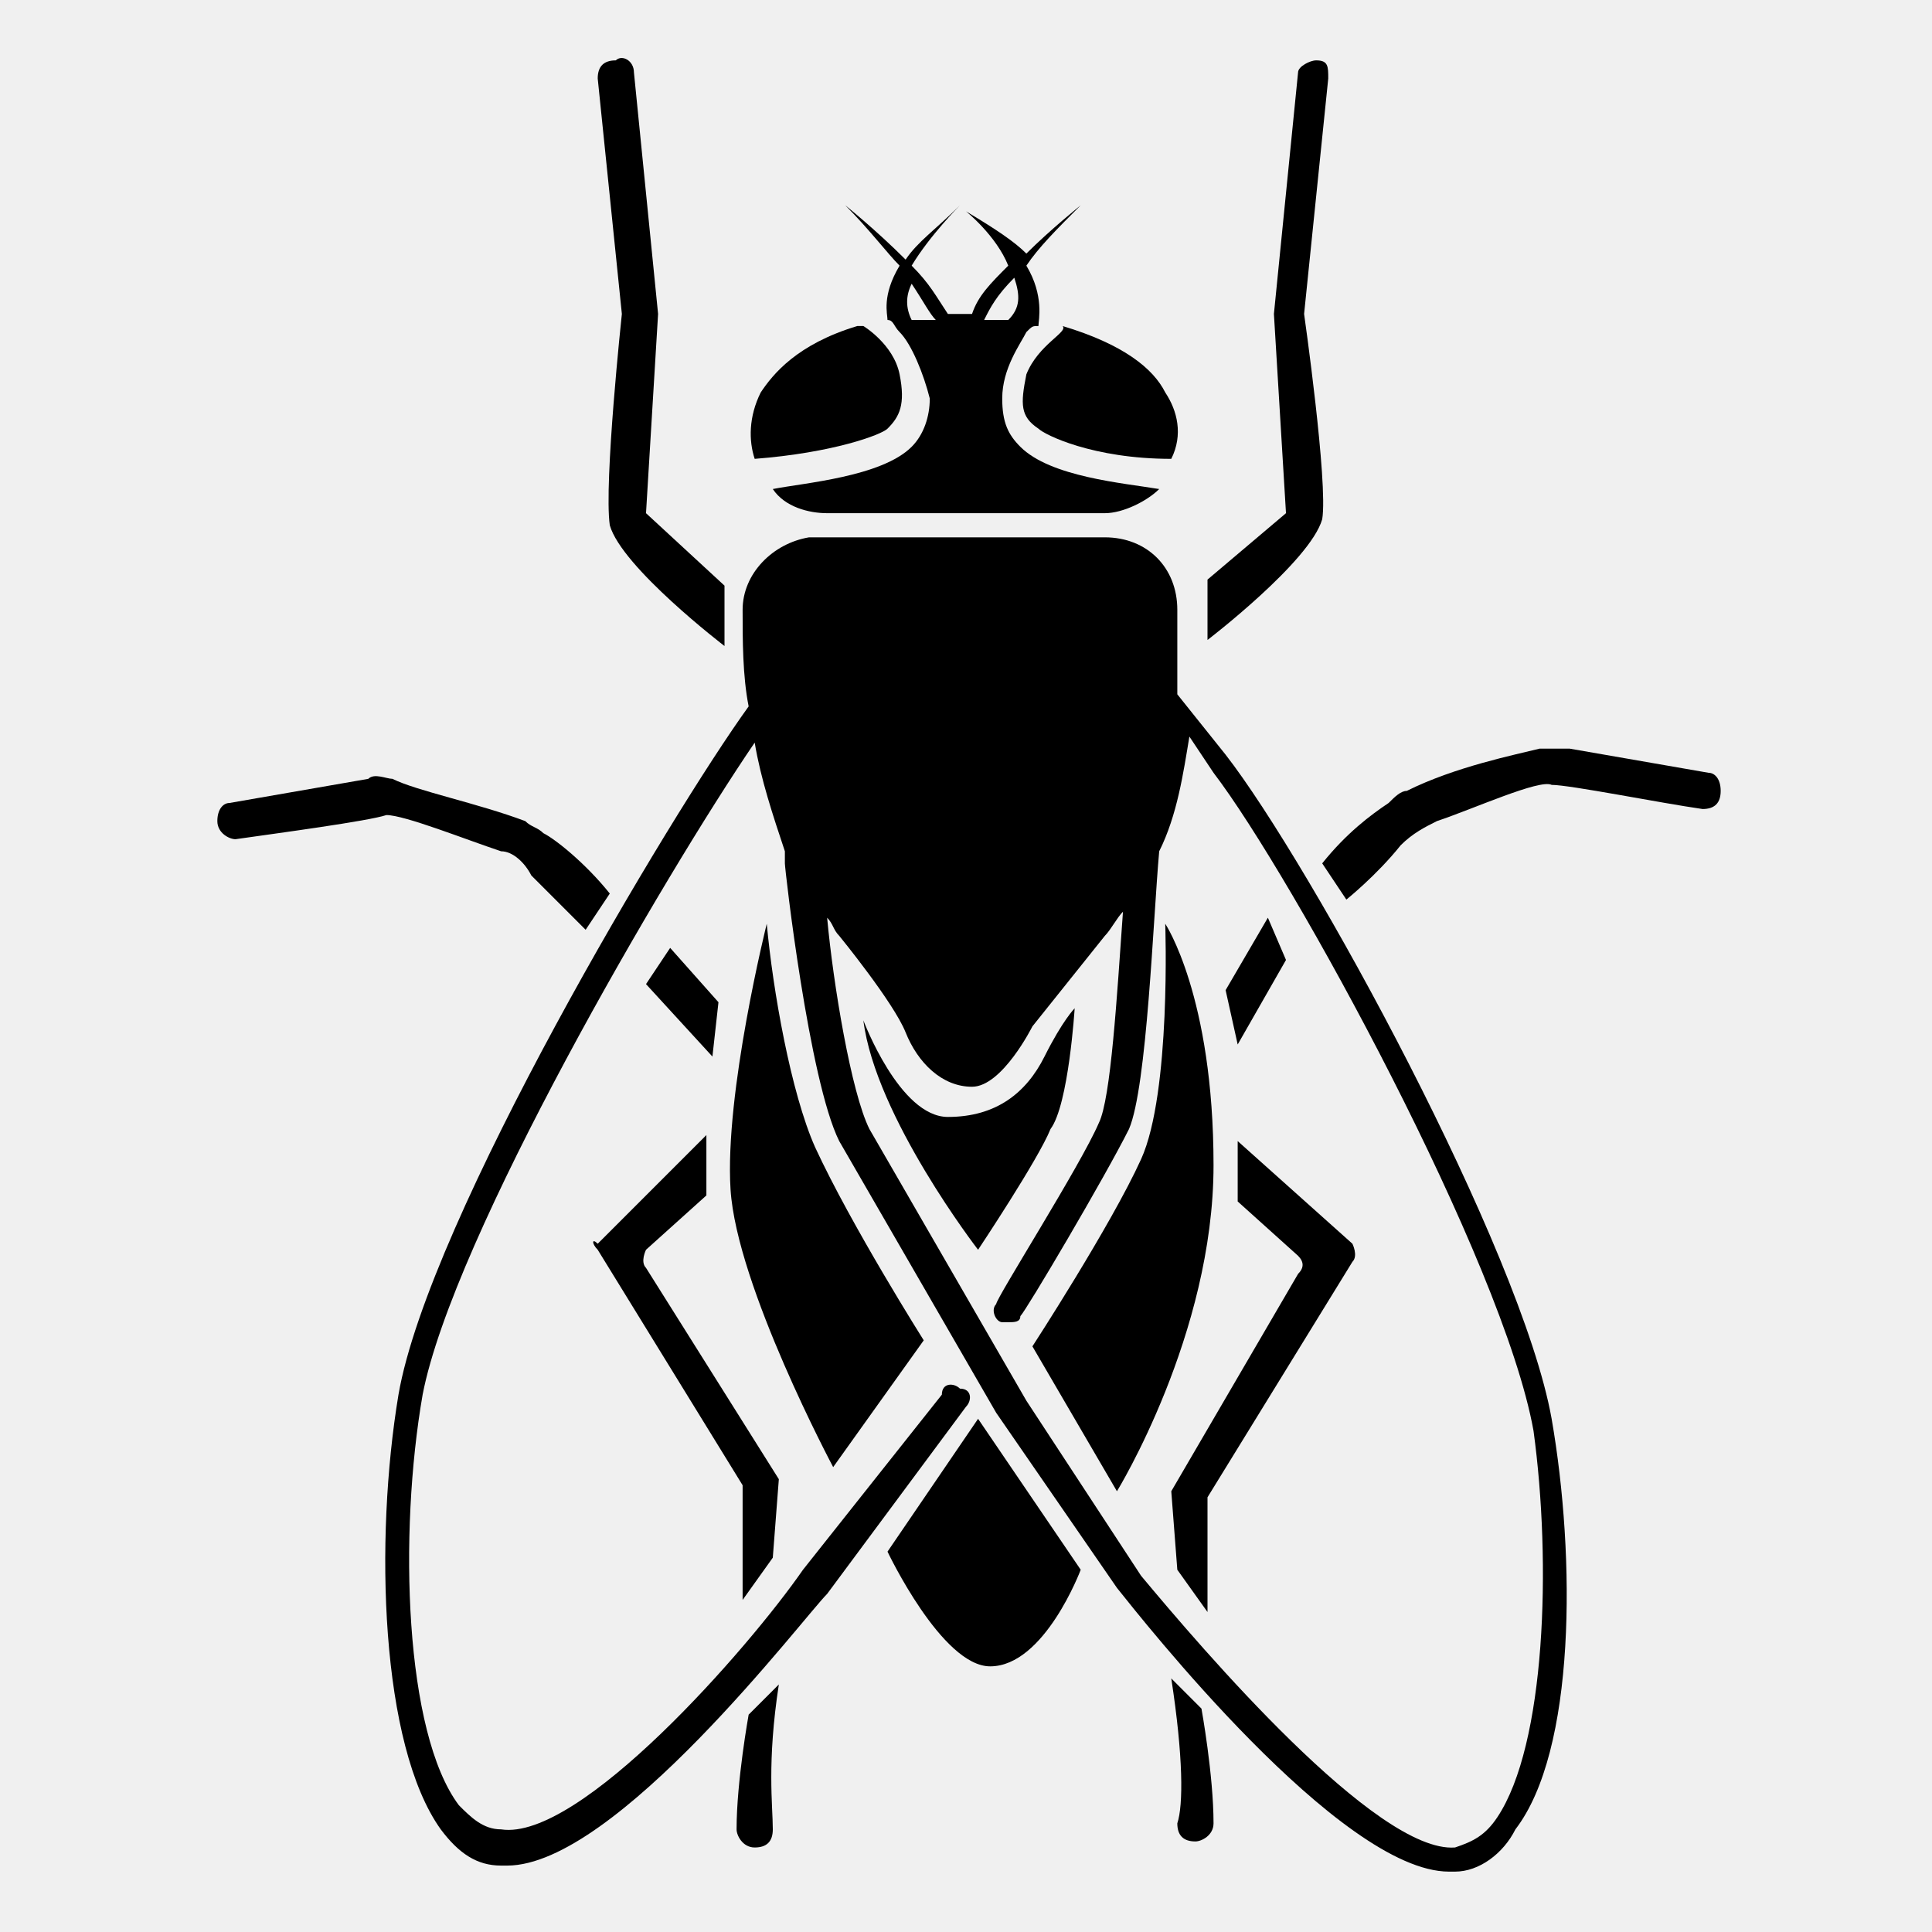
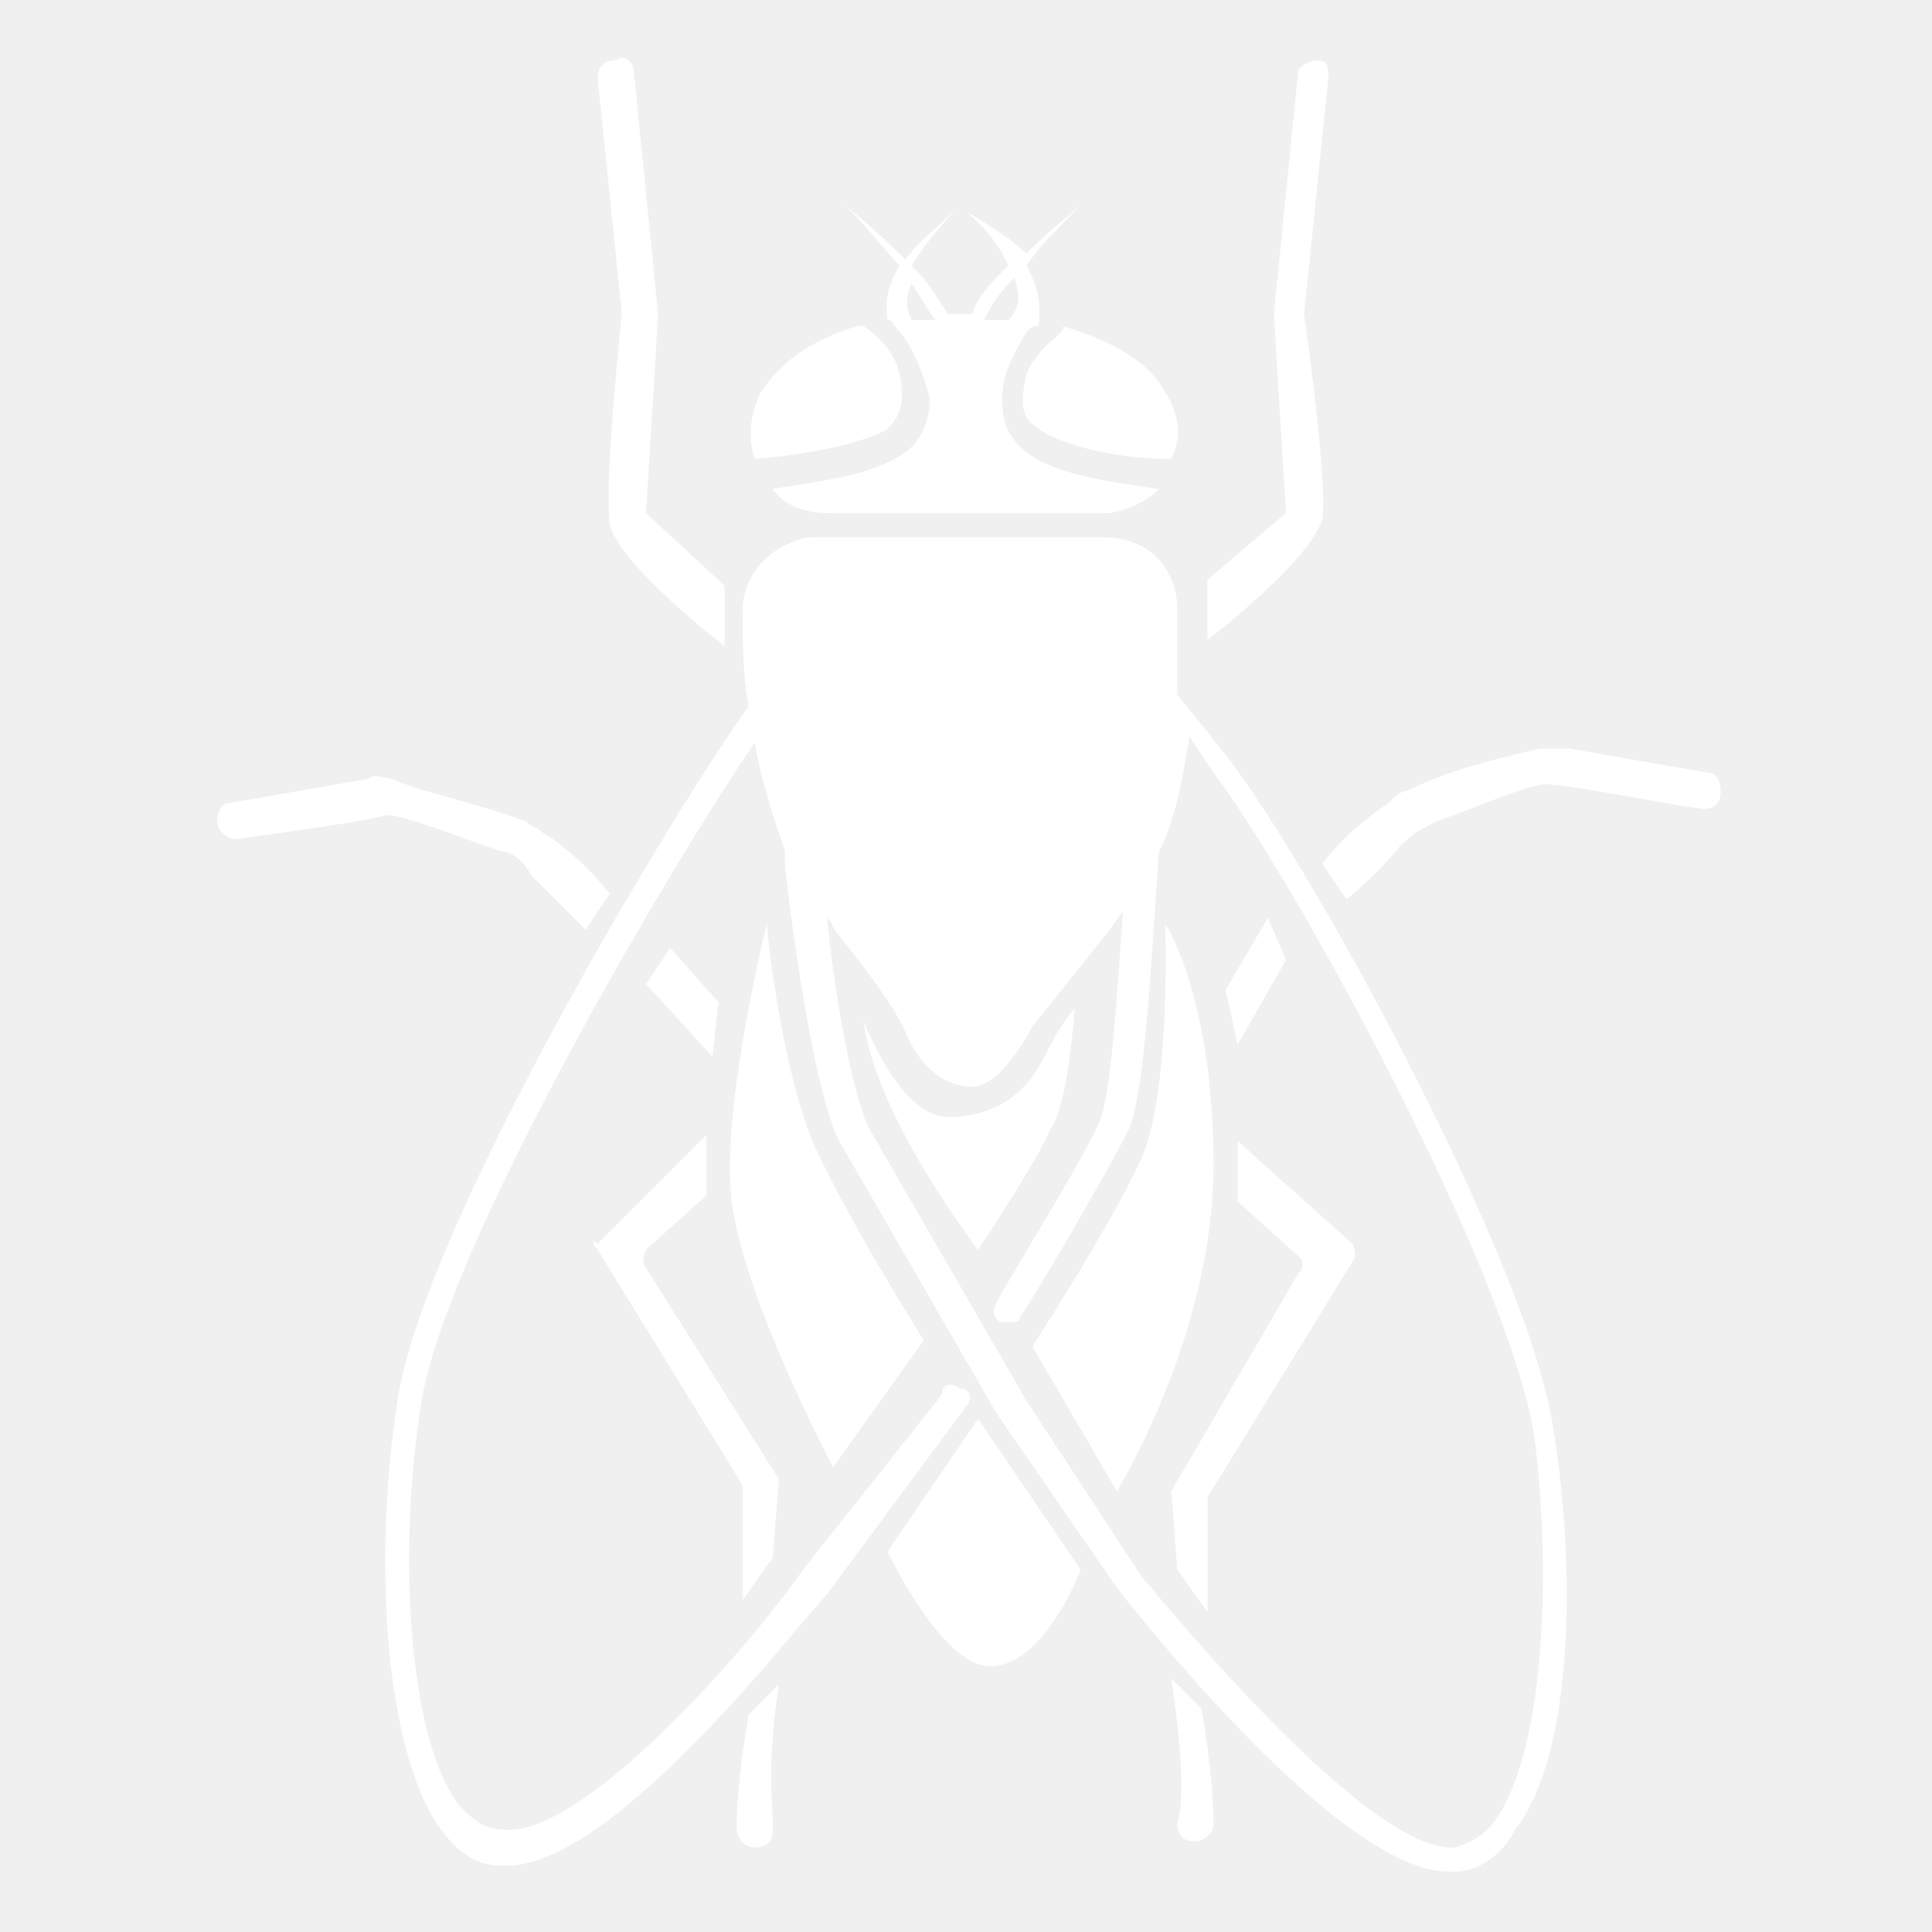
- <svg xmlns="http://www.w3.org/2000/svg" version="1.1" id="Layer_1" x="0px" y="0px" viewBox="0 0 32 32" xml:space="preserve">
+ <svg xmlns="http://www.w3.org/2000/svg" version="1.1" id="fruitfly" x="0px" y="0px" viewBox="0 0 32 32" style="enable-background:new 0 0 32 32;" xml:space="preserve">
+   <style type="text/css">
+ 	.st0{fill:#FFFFFF;}
+ </style>
  <g>
-     <path d="M14.9,6.2c-0.1-0.5-0.6-0.8-0.6-0.8l-0.1,0c-1,0.3-1.4,0.8-1.6,1.1c-0.2,0.4-0.2,0.8-0.1,1.1c1.3-0.1,2.1-0.4,2.2-0.5   C14.9,6.9,15,6.7,14.9,6.2z" />
-     <path d="M17,6.2c-0.1,0.5-0.1,0.7,0.2,0.9c0.1,0.1,0.9,0.5,2.2,0.5c0.2-0.4,0.1-0.8-0.1-1.1c-0.2-0.4-0.7-0.8-1.7-1.1l0,0   C17.7,5.5,17.2,5.7,17,6.2z" />
-     <path d="M15.4,6.6c0,0.3-0.1,0.6-0.3,0.8c-0.5,0.5-1.8,0.6-2.3,0.7c0.2,0.3,0.6,0.4,0.9,0.4H16h0h2.3c0.3,0,0.7-0.2,0.9-0.4   c-0.6-0.1-1.8-0.2-2.3-0.7c-0.2-0.2-0.3-0.4-0.3-0.8c0-0.5,0.3-0.9,0.4-1.1c0.1-0.1,0.1-0.1,0.2-0.1l0,0c0,0,0,0,0,0l0,0l0,0   c0-0.1,0.1-0.5-0.2-1c0.2-0.3,0.5-0.6,0.9-1c0,0-0.5,0.4-0.9,0.8C16.8,4,16.5,3.8,16,3.5c0,0,0.5,0.4,0.7,0.9   c-0.3,0.3-0.5,0.5-0.6,0.8c-0.1,0-0.2,0-0.3,0c0,0,0,0-0.1,0c-0.2-0.3-0.3-0.5-0.6-0.8c0.3-0.5,0.8-1,0.8-1C15.5,3.8,15.2,4,15,4.3   c-0.5-0.5-1-0.9-1-0.9c0.4,0.4,0.7,0.8,0.9,1c-0.3,0.5-0.2,0.8-0.2,0.9l0,0c0.1,0,0.1,0.1,0.2,0.2C15.1,5.7,15.3,6.2,15.4,6.6z    M16.8,4.6c0.1,0.3,0.1,0.5-0.1,0.7c-0.1,0-0.3,0-0.4,0C16.4,5.1,16.5,4.9,16.8,4.6z M15.1,4.7c0.2,0.3,0.3,0.5,0.4,0.6   c-0.1,0-0.3,0-0.4,0C15,5.1,15,4.9,15.1,4.7z" />
-     <path d="M20.3,12.5l-0.8-1c0-0.5,0-1,0-1.4c0-0.7-0.5-1.2-1.2-1.2h0c-0.1,0-0.3,0-0.4,0c0,0-2.7,0-4,0c-0.2,0-0.3,0-0.4,0   c0,0-0.1,0-0.1,0c-0.6,0.1-1.1,0.6-1.1,1.2c0,0.5,0,1.1,0.1,1.6l0,0c-1.3,1.8-5.3,8.5-5.8,11.4c-0.4,2.4-0.3,5.8,0.7,7.2   c0.3,0.4,0.6,0.6,1,0.6c0,0,0.1,0,0.1,0c1.8,0,4.9-4.1,5.3-4.5l2.3-3.1c0.1-0.1,0.1-0.3-0.1-0.3c-0.1-0.1-0.3-0.1-0.3,0.1L13.3,26   c-0.9,1.3-3.7,4.5-5,4.3c-0.3,0-0.5-0.2-0.7-0.4c-0.9-1.2-1-4.5-0.6-6.8c0.5-2.6,4-8.6,5.5-10.8c0.1,0.6,0.3,1.2,0.5,1.8   c0,0,0,0.1,0,0.2c0,0.1,0.4,3.6,0.9,4.6c0,0,0,0,0,0l2.6,4.5l2,2.9c0.4,0.5,3.7,4.7,5.5,4.7c0,0,0.1,0,0.1,0c0.4,0,0.8-0.3,1-0.7   c1-1.3,1-4.5,0.6-6.8C25.2,20.7,21.7,14.3,20.3,12.5z M24.8,30.1c-0.2,0.3-0.4,0.4-0.7,0.5c-1.3,0.1-4.2-3.3-5.2-4.5l-1.9-2.9   l-2.6-4.5c-0.3-0.6-0.6-2.4-0.7-3.5c0.1,0.1,0.1,0.2,0.2,0.3c0,0,0.9,1.1,1.1,1.6s0.6,0.9,1.1,0.9s1-1,1-1l1.2-1.5   c0.1-0.1,0.2-0.3,0.3-0.4c-0.1,1.4-0.2,3.1-0.4,3.5c-0.3,0.7-1.7,2.9-1.7,3c-0.1,0.1,0,0.3,0.1,0.3c0,0,0.1,0,0.1,0   c0.1,0,0.2,0,0.2-0.1c0.1-0.1,1.4-2.3,1.8-3.1c0.3-0.7,0.4-3.5,0.5-4.6c0.3-0.6,0.4-1.3,0.5-1.9l0.4,0.6c1.3,1.7,4.8,8.1,5.3,10.9   C25.7,25.9,25.6,28.9,24.8,30.1z" />
-     <path d="M14.7,25.7c0,0,0.9,1.9,1.7,1.9c0.9,0,1.5-1.6,1.5-1.6l-1.7-2.5L14.7,25.7z" />
-     <path d="M8.8,14.5c0.4,0.4,0.9,0.9,0.9,0.9l0.4-0.6c-0.4-0.5-0.9-0.9-1.1-1c-0.1-0.1-0.2-0.1-0.3-0.2c-0.8-0.3-1.8-0.5-2.2-0.7   c-0.1,0-0.3-0.1-0.4,0l-2.3,0.4c-0.1,0-0.2,0.1-0.2,0.3c0,0.2,0.2,0.3,0.3,0.3c0.7-0.1,2.2-0.3,2.5-0.4c0.3,0,1.3,0.4,1.9,0.6   C8.5,14.1,8.7,14.3,8.8,14.5z" />
-     <path d="M28.3,12.8L26,12.4c-0.2,0-0.3,0-0.5,0c-0.4,0.1-1.4,0.3-2.2,0.7c-0.1,0-0.2,0.1-0.3,0.2c-0.3,0.2-0.7,0.5-1.1,1l0.4,0.6   c0,0,0.5-0.4,0.9-0.9c0.2-0.2,0.4-0.3,0.6-0.4c0.6-0.2,1.7-0.7,1.9-0.6c0.3,0,1.8,0.3,2.5,0.4c0.2,0,0.3-0.1,0.3-0.3   C28.5,12.9,28.4,12.8,28.3,12.8z" />
-     <path d="M12.4,28.4c0,0-0.2,1.1-0.2,1.9c0,0.1,0.1,0.3,0.3,0.3c0.2,0,0.3-0.1,0.3-0.3c0-0.4-0.1-1.1,0.1-2.4L12.4,28.4z" />
-     <path d="M19.4,27.8c0.2,1.3,0.2,2.1,0.1,2.4c0,0.2,0.1,0.3,0.3,0.3c0.1,0,0.3-0.1,0.3-0.3c0-0.8-0.2-1.9-0.2-1.9L19.4,27.8z" />
-     <path d="M10.1,8.7c0.2,0.7,1.9,2,1.9,2v-1l-1.3-1.2l0.2-3.3l-0.4-4c0-0.2-0.2-0.3-0.3-0.2C10,1,9.9,1.1,9.9,1.3l0.4,3.9   C10.3,5.2,10,8,10.1,8.7z" />
-     <path d="M21.9,8.6C22,8,21.6,5.2,21.6,5.2L22,1.3C22,1.1,22,1,21.8,1c-0.1,0-0.3,0.1-0.3,0.2l-0.4,4l0.2,3.3L20,9.6v1   C20,10.6,21.7,9.3,21.9,8.6z" />
-     <path d="M15.3,22.2c0,0-1.2-1.9-1.8-3.2c-0.4-0.9-0.7-2.6-0.8-3.7c0,0-0.7,2.8-0.6,4.4c0.1,1.6,1.7,4.6,1.7,4.6L15.3,22.2z" />
-     <path d="M19.3,15.3c0,0,0.1,2.8-0.4,3.9c-0.5,1.1-1.8,3.1-1.8,3.1l1.4,2.4c0,0,1.6-2.6,1.6-5.4S19.3,15.3,19.3,15.3z" />
-     <path d="M17.8,16.7c0,0-0.2,0.2-0.5,0.8s-0.8,1-1.6,1c-0.8,0-1.4-1.6-1.4-1.6c0.2,1.6,1.9,3.8,1.9,3.8s1-1.5,1.2-2   C17.7,18.3,17.8,16.7,17.8,16.7z" />
-     <path d="M9.9,20.7l2.4,3.9l0,1.9l0.5-0.7l0.1-1.3L10.7,21c-0.1-0.1,0-0.3,0-0.3l1-0.9v-1l-1.8,1.8C9.8,20.5,9.8,20.6,9.9,20.7z" />
-     <path d="M20.5,18.9v1l1,0.9c0.1,0.1,0.1,0.2,0,0.3l-2.1,3.6l0.1,1.3l0.5,0.7l0-1.9l2.4-3.9c0.1-0.1,0-0.3,0-0.3L20.5,18.9z" />
-     <polygon points="11.9,16.6 11.1,15.7 10.7,16.3 11.8,17.5  " />
-     <polygon points="21.3,15.9 21,15.2 20.3,16.4 20.5,17.3  " />
+     <path class="st0" d="M14.9,6.2c-0.1-0.5-0.6-0.8-0.6-0.8h-0.1c-1,0.3-1.4,0.8-1.6,1.1c-0.2,0.4-0.2,0.8-0.1,1.1   c1.3-0.1,2.1-0.4,2.2-0.5C14.9,6.9,15,6.7,14.9,6.2z" />
+     <path class="st0" d="M17,6.2c-0.1,0.5-0.1,0.7,0.2,0.9c0.1,0.1,0.9,0.5,2.2,0.5c0.2-0.4,0.1-0.8-0.1-1.1c-0.2-0.4-0.7-0.8-1.7-1.1   l0,0C17.7,5.5,17.2,5.7,17,6.2z" />
+     <path class="st0" d="M15.4,6.6c0,0.3-0.1,0.6-0.3,0.8c-0.5,0.5-1.8,0.6-2.3,0.7c0.2,0.3,0.6,0.4,0.9,0.4H16l0,0h2.3   c0.3,0,0.7-0.2,0.9-0.4c-0.6-0.1-1.8-0.2-2.3-0.7c-0.2-0.2-0.3-0.4-0.3-0.8c0-0.5,0.3-0.9,0.4-1.1c0.1-0.1,0.1-0.1,0.2-0.1l0,0l0,0   l0,0l0,0c0-0.1,0.1-0.5-0.2-1c0.2-0.3,0.5-0.6,0.9-1c0,0-0.5,0.4-0.9,0.8c-0.2-0.2-0.5-0.4-1-0.7c0,0,0.5,0.4,0.7,0.9   c-0.3,0.3-0.5,0.5-0.6,0.8c-0.1,0-0.2,0-0.3,0c0,0,0,0-0.1,0c-0.2-0.3-0.3-0.5-0.6-0.8c0.3-0.5,0.8-1,0.8-1C15.5,3.8,15.2,4,15,4.3   c-0.5-0.5-1-0.9-1-0.9c0.4,0.4,0.7,0.8,0.9,1c-0.3,0.5-0.2,0.8-0.2,0.9l0,0c0.1,0,0.1,0.1,0.2,0.2C15.1,5.7,15.3,6.2,15.4,6.6z    M16.8,4.6c0.1,0.3,0.1,0.5-0.1,0.7c-0.1,0-0.3,0-0.4,0C16.4,5.1,16.5,4.9,16.8,4.6z M15.1,4.7c0.2,0.3,0.3,0.5,0.4,0.6   c-0.1,0-0.3,0-0.4,0C15,5.1,15,4.9,15.1,4.7z" />
+     <path class="st0" d="M20.3,12.5l-0.8-1c0-0.5,0-1,0-1.4c0-0.7-0.5-1.2-1.2-1.2l0,0c-0.1,0-0.3,0-0.4,0c0,0-2.7,0-4,0   c-0.2,0-0.3,0-0.4,0h-0.1c-0.6,0.1-1.1,0.6-1.1,1.2c0,0.5,0,1.1,0.1,1.6l0,0c-1.3,1.8-5.3,8.5-5.8,11.4c-0.4,2.4-0.3,5.8,0.7,7.2   c0.3,0.4,0.6,0.6,1,0.6h0.1c1.8,0,4.9-4.1,5.3-4.5l2.3-3.1c0.1-0.1,0.1-0.3-0.1-0.3c-0.1-0.1-0.3-0.1-0.3,0.1L13.3,26   c-0.9,1.3-3.7,4.5-5,4.3c-0.3,0-0.5-0.2-0.7-0.4c-0.9-1.2-1-4.5-0.6-6.8c0.5-2.6,4-8.6,5.5-10.8c0.1,0.6,0.3,1.2,0.5,1.8   c0,0,0,0.1,0,0.2c0,0.1,0.4,3.6,0.9,4.6l0,0l2.6,4.5l2,2.9c0.4,0.5,3.7,4.7,5.5,4.7h0.1c0.4,0,0.8-0.3,1-0.7c1-1.3,1-4.5,0.6-6.8   C25.2,20.7,21.7,14.3,20.3,12.5z M24.8,30.1c-0.2,0.3-0.4,0.4-0.7,0.5c-1.3,0.1-4.2-3.3-5.2-4.5L17,23.2l-2.6-4.5   c-0.3-0.6-0.6-2.4-0.7-3.5c0.1,0.1,0.1,0.2,0.2,0.3c0,0,0.9,1.1,1.1,1.6s0.6,0.9,1.1,0.9s1-1,1-1l1.2-1.5c0.1-0.1,0.2-0.3,0.3-0.4   c-0.1,1.4-0.2,3.1-0.4,3.5c-0.3,0.7-1.7,2.9-1.7,3c-0.1,0.1,0,0.3,0.1,0.3h0.1c0.1,0,0.2,0,0.2-0.1c0.1-0.1,1.4-2.3,1.8-3.1   c0.3-0.7,0.4-3.5,0.5-4.6c0.3-0.6,0.4-1.3,0.5-1.9l0.4,0.6c1.3,1.7,4.8,8.1,5.3,10.9C25.7,25.9,25.6,28.9,24.8,30.1z" />
+     <path class="st0" d="M14.7,25.7c0,0,0.9,1.9,1.7,1.9c0.9,0,1.5-1.6,1.5-1.6l-1.7-2.5L14.7,25.7z" />
+     <path class="st0" d="M8.8,14.5c0.4,0.4,0.9,0.9,0.9,0.9l0.4-0.6c-0.4-0.5-0.9-0.9-1.1-1c-0.1-0.1-0.2-0.1-0.3-0.2   c-0.8-0.3-1.8-0.5-2.2-0.7c-0.1,0-0.3-0.1-0.4,0l-2.3,0.4c-0.1,0-0.2,0.1-0.2,0.3s0.2,0.3,0.3,0.3c0.7-0.1,2.2-0.3,2.5-0.4   c0.3,0,1.3,0.4,1.9,0.6C8.5,14.1,8.7,14.3,8.8,14.5z" />
+     <path class="st0" d="M28.3,12.8L26,12.4c-0.2,0-0.3,0-0.5,0c-0.4,0.1-1.4,0.3-2.2,0.7c-0.1,0-0.2,0.1-0.3,0.2   c-0.3,0.2-0.7,0.5-1.1,1l0.4,0.6c0,0,0.5-0.4,0.9-0.9c0.2-0.2,0.4-0.3,0.6-0.4c0.6-0.2,1.7-0.7,1.9-0.6c0.3,0,1.8,0.3,2.5,0.4   c0.2,0,0.3-0.1,0.3-0.3C28.5,12.9,28.4,12.8,28.3,12.8z" />
+     <path class="st0" d="M12.4,28.4c0,0-0.2,1.1-0.2,1.9c0,0.1,0.1,0.3,0.3,0.3s0.3-0.1,0.3-0.3c0-0.4-0.1-1.1,0.1-2.4L12.4,28.4z" />
+     <path class="st0" d="M19.4,27.8c0.2,1.3,0.2,2.1,0.1,2.4c0,0.2,0.1,0.3,0.3,0.3c0.1,0,0.3-0.1,0.3-0.3c0-0.8-0.2-1.9-0.2-1.9   L19.4,27.8z" />
+     <path class="st0" d="M10.1,8.7c0.2,0.7,1.9,2,1.9,2v-1l-1.3-1.2l0.2-3.3l-0.4-4c0-0.2-0.2-0.3-0.3-0.2C10,1,9.9,1.1,9.9,1.3   l0.4,3.9C10.3,5.2,10,8,10.1,8.7z" />
+     <path class="st0" d="M21.9,8.6C22,8,21.6,5.2,21.6,5.2L22,1.3C22,1.1,22,1,21.8,1c-0.1,0-0.3,0.1-0.3,0.2l-0.4,4l0.2,3.3L20,9.6v1   C20,10.6,21.7,9.3,21.9,8.6z" />
+     <path class="st0" d="M15.3,22.2c0,0-1.2-1.9-1.8-3.2c-0.4-0.9-0.7-2.6-0.8-3.7c0,0-0.7,2.8-0.6,4.4c0.1,1.6,1.7,4.6,1.7,4.6   L15.3,22.2z" />
+     <path class="st0" d="M19.3,15.3c0,0,0.1,2.8-0.4,3.9s-1.8,3.1-1.8,3.1l1.4,2.4c0,0,1.6-2.6,1.6-5.4S19.3,15.3,19.3,15.3z" />
+     <path class="st0" d="M17.8,16.7c0,0-0.2,0.2-0.5,0.8s-0.8,1-1.6,1c-0.8,0-1.4-1.6-1.4-1.6c0.2,1.6,1.9,3.8,1.9,3.8s1-1.5,1.2-2   C17.7,18.3,17.8,16.7,17.8,16.7z" />
+     <path class="st0" d="M9.9,20.7l2.4,3.9v1.9l0.5-0.7l0.1-1.3L10.7,21c-0.1-0.1,0-0.3,0-0.3l1-0.9v-1l-1.8,1.8   C9.8,20.5,9.8,20.6,9.9,20.7z" />
+     <path class="st0" d="M20.5,18.9v1l1,0.9c0.1,0.1,0.1,0.2,0,0.3l-2.1,3.6l0.1,1.3l0.5,0.7v-1.9l2.4-3.9c0.1-0.1,0-0.3,0-0.3   L20.5,18.9z" />
+     <polygon class="st0" points="11.9,16.6 11.1,15.7 10.7,16.3 11.8,17.5  " />
+     <polygon class="st0" points="21.3,15.9 21,15.2 20.3,16.4 20.5,17.3  " />
  </g>
</svg>
